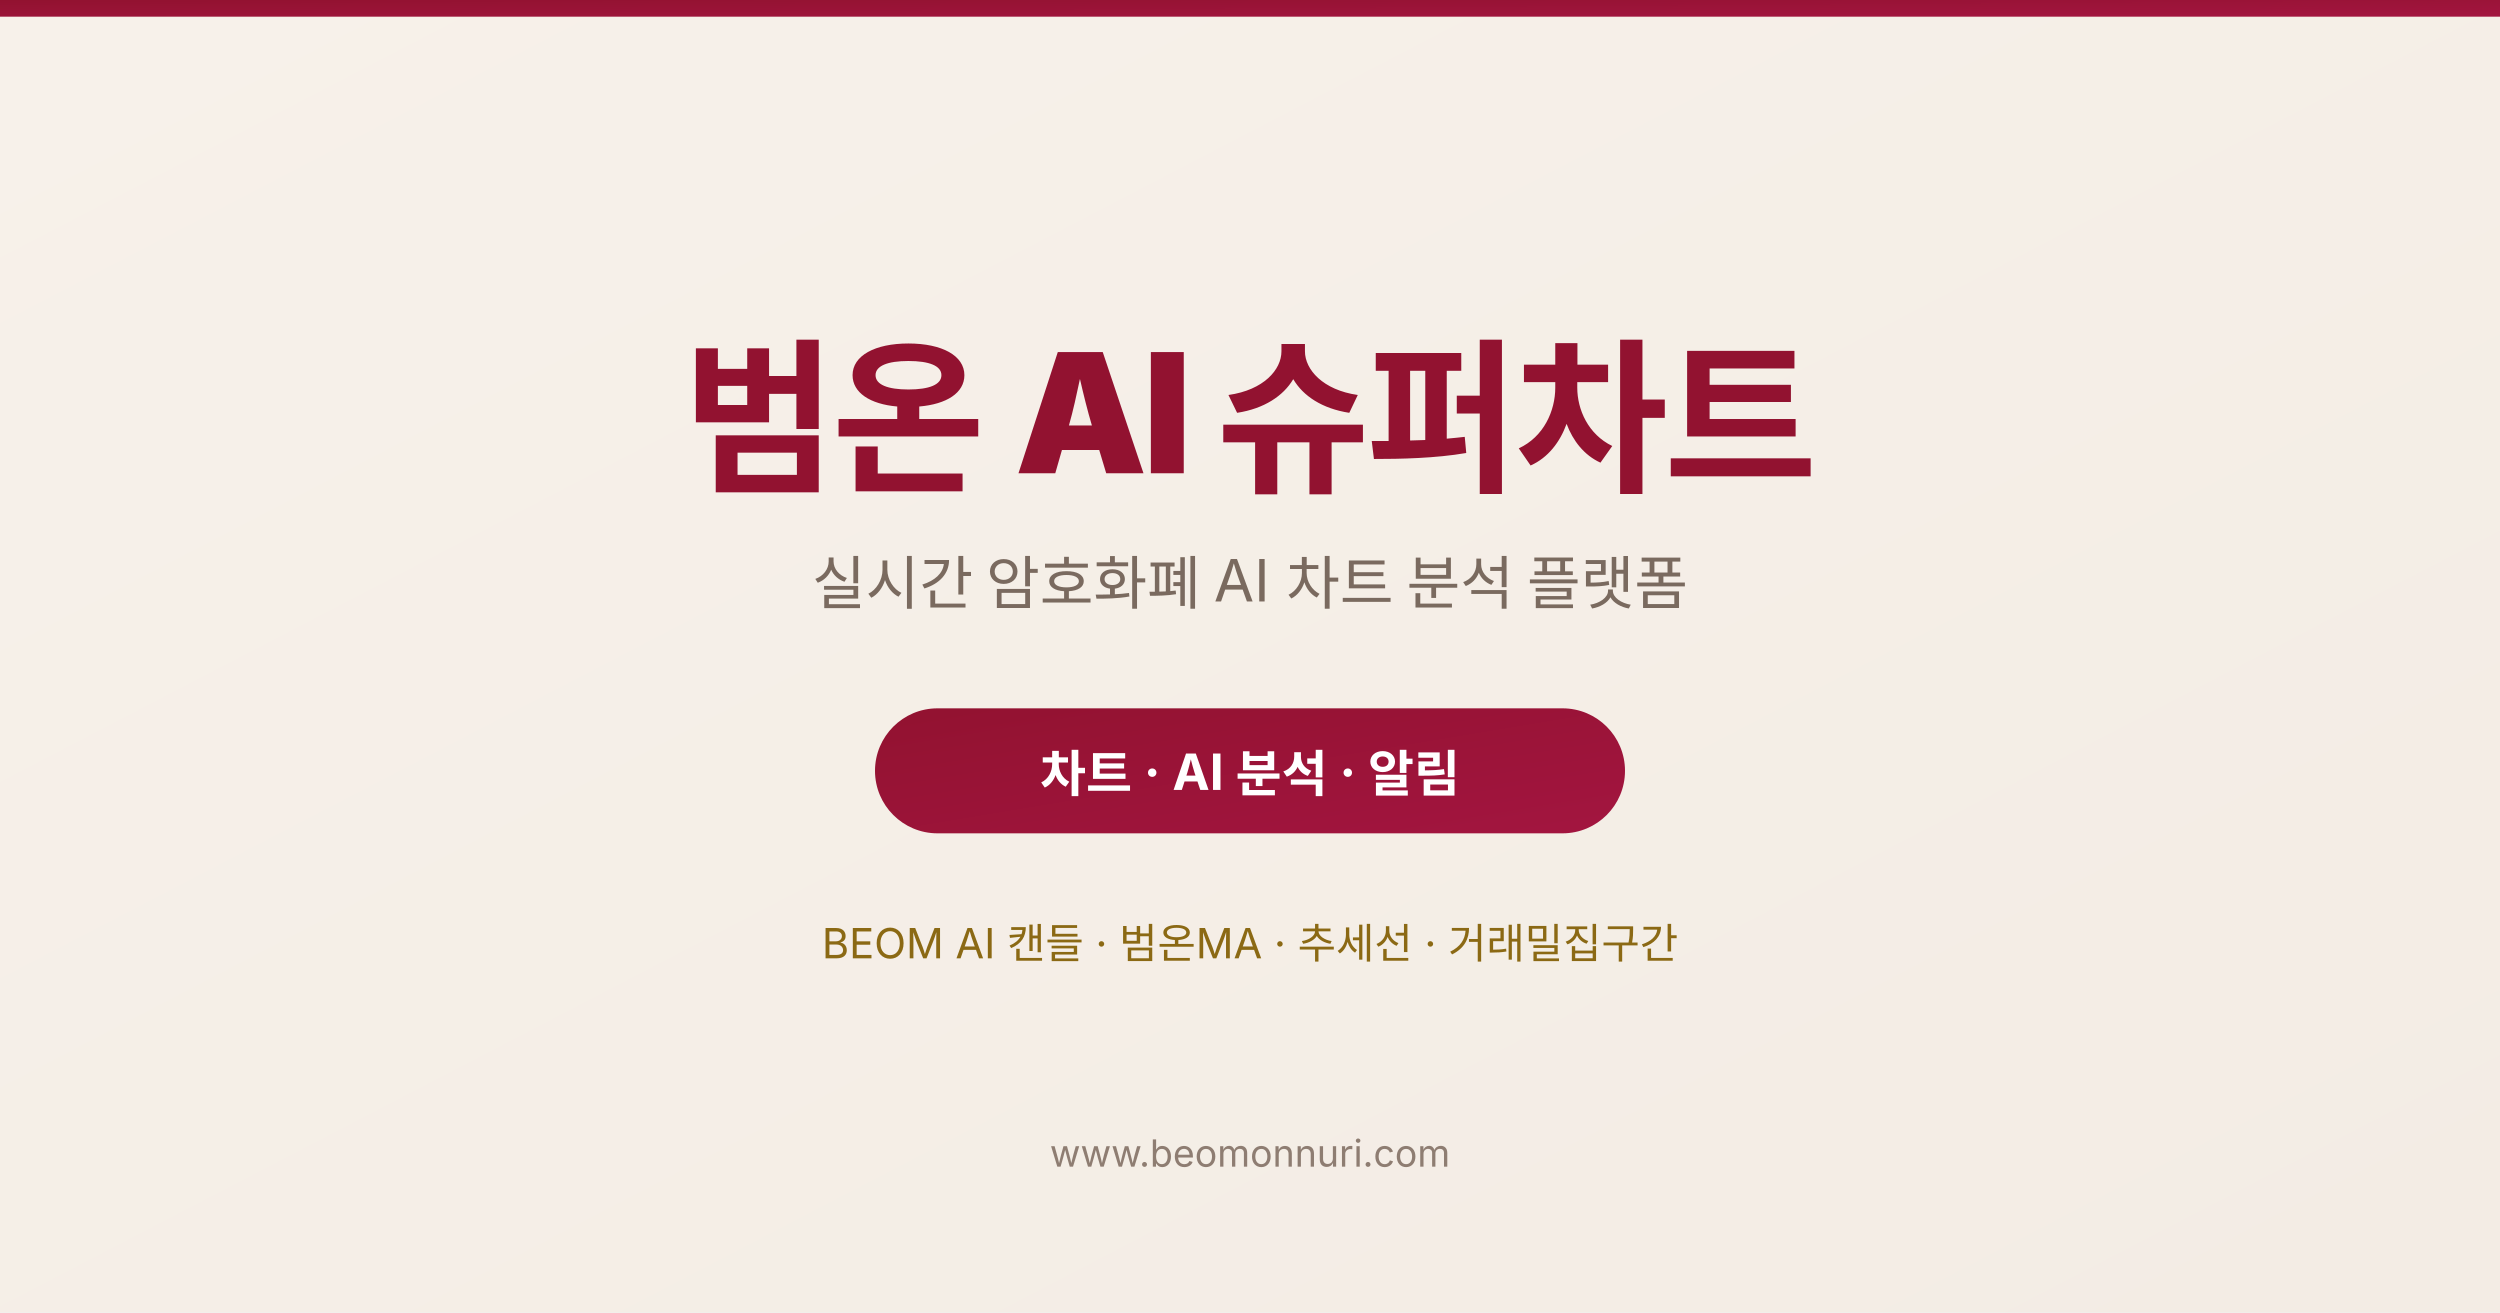
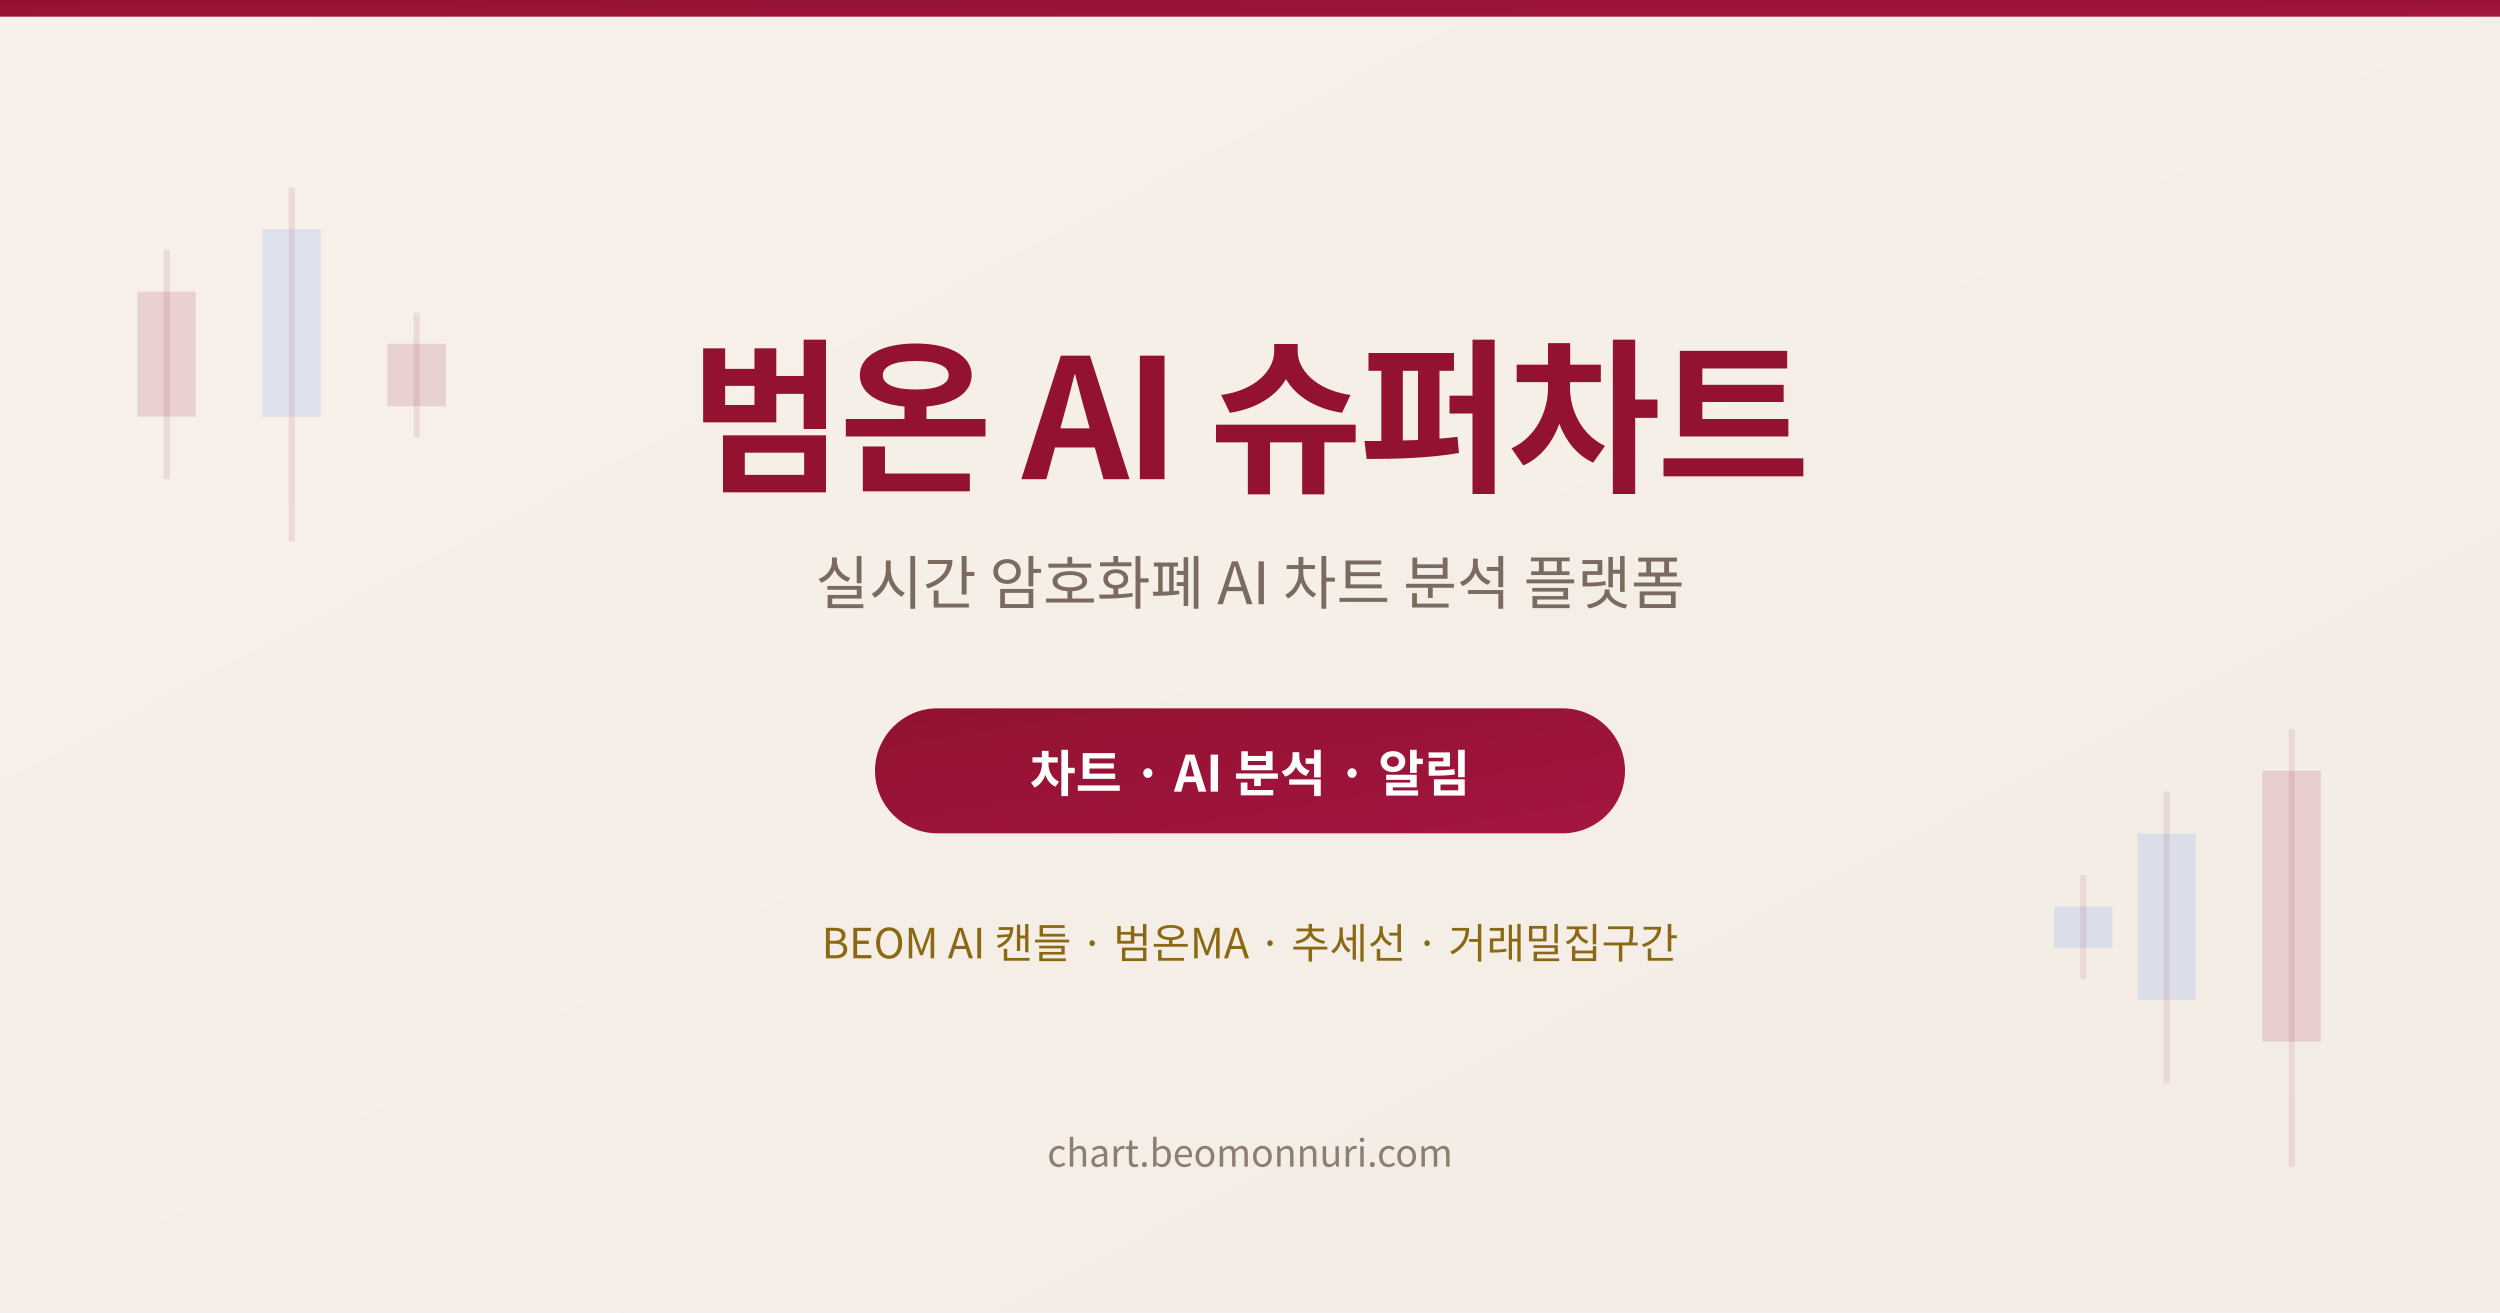
<svg xmlns="http://www.w3.org/2000/svg" width="1200" height="630" viewBox="0 0 1200 630">
  <defs>
    <linearGradient id="bg" x1="0" y1="0" x2="1" y2="1">
      <stop offset="0%" stop-color="#F7F1EA" />
      <stop offset="100%" stop-color="#F3ECE4" />
    </linearGradient>
    <linearGradient id="accent" x1="0" y1="0" x2="1" y2="1">
      <stop offset="0%" stop-color="#921230" />
      <stop offset="100%" stop-color="#A31540" />
    </linearGradient>
  </defs>
  <rect width="1200" height="630" fill="url(#bg)" />
+   <g opacity="0.10" stroke="#921230" stroke-width="3" fill="none">
+     <line x1="80" y1="120" x2="80" y2="230" />
+     <line x1="140" y1="90" x2="140" y2="260" />
+     <line x1="200" y1="150" x2="200" y2="210" />
+     <line x1="1040" y1="380" x2="1040" y2="520" />
+     <line x1="1100" y1="350" x2="1100" y2="560" />
+     <line x1="1000" y1="420" x2="1000" y2="470" />
+   </g>
+   <g opacity="0.14">
+     <rect x="66" y="140" width="28" height="60" fill="#921230" />
+     <rect x="126" y="110" width="28" height="90" fill="#3B82F6" />
+     <rect x="186" y="165" width="28" height="30" fill="#921230" />
+     <rect x="1026" y="400" width="28" height="80" fill="#3B82F6" />
+     <rect x="1086" y="370" width="28" height="130" fill="#921230" />
+     <rect x="986" y="435" width="28" height="20" fill="#3B82F6" />
+   </g>
  <rect x="0" y="0" width="1200" height="8" fill="url(#accent)" />
-   <text x="600" y="230" text-anchor="middle" font-family="-apple-system,BlinkMacSystemFont,sans-serif" font-size="80" font-weight="900" fill="#921230" letter-spacing="-2">범온 AI 슈퍼차트</text>
-   <text x="600" y="290" text-anchor="middle" font-family="-apple-system,BlinkMacSystemFont,sans-serif" font-size="28" fill="#7A6A5F">실시간 암호화폐 AI 차트 분석 플랫폼</text>
+   <text x="600" y="230" text-anchor="middle" font-family="Noto Sans CJK KR, -apple-system, BlinkMacSystemFont, sans-serif" font-size="80" font-weight="900" fill="#921230" letter-spacing="-2">범온 AI 슈퍼차트</text>
+   <text x="600" y="290" text-anchor="middle" font-family="Noto Sans CJK KR, -apple-system, BlinkMacSystemFont, sans-serif" font-size="28" fill="#7A6A5F">실시간 암호화폐 AI 차트 분석 플랫폼</text>
  <rect x="420" y="340" width="360" height="60" rx="30" fill="url(#accent)" />
-   <text x="600" y="380" text-anchor="middle" font-family="-apple-system,BlinkMacSystemFont,sans-serif" font-size="24" font-weight="700" fill="#fff">차트 · AI 분석 · 알림</text>
-   <text x="600" y="460" text-anchor="middle" font-family="-apple-system,BlinkMacSystemFont,sans-serif" font-size="20" fill="#8B6914">BEOM AI 캔들 · 범온MA · 추세선 · 거래밀집구간</text>
-   <text x="600" y="560" text-anchor="middle" font-family="-apple-system,BlinkMacSystemFont,sans-serif" font-size="18" fill="#8E7D72">www.beomonnuri.com</text>
+   <text x="600" y="380" text-anchor="middle" font-family="Noto Sans CJK KR, -apple-system, BlinkMacSystemFont, sans-serif" font-size="24" font-weight="700" fill="#fff">차트 · AI 분석 · 알림</text>
+   <text x="600" y="460" text-anchor="middle" font-family="Noto Sans CJK KR, -apple-system, BlinkMacSystemFont, sans-serif" font-size="20" fill="#8B6914">BEOM AI 캔들 · 범온MA · 추세선 · 거래밀집구간</text>
+   <text x="600" y="560" text-anchor="middle" font-family="Noto Sans CJK KR, -apple-system, BlinkMacSystemFont, sans-serif" font-size="18" fill="#8E7D72">chart.beomonnuri.com</text>
</svg>
